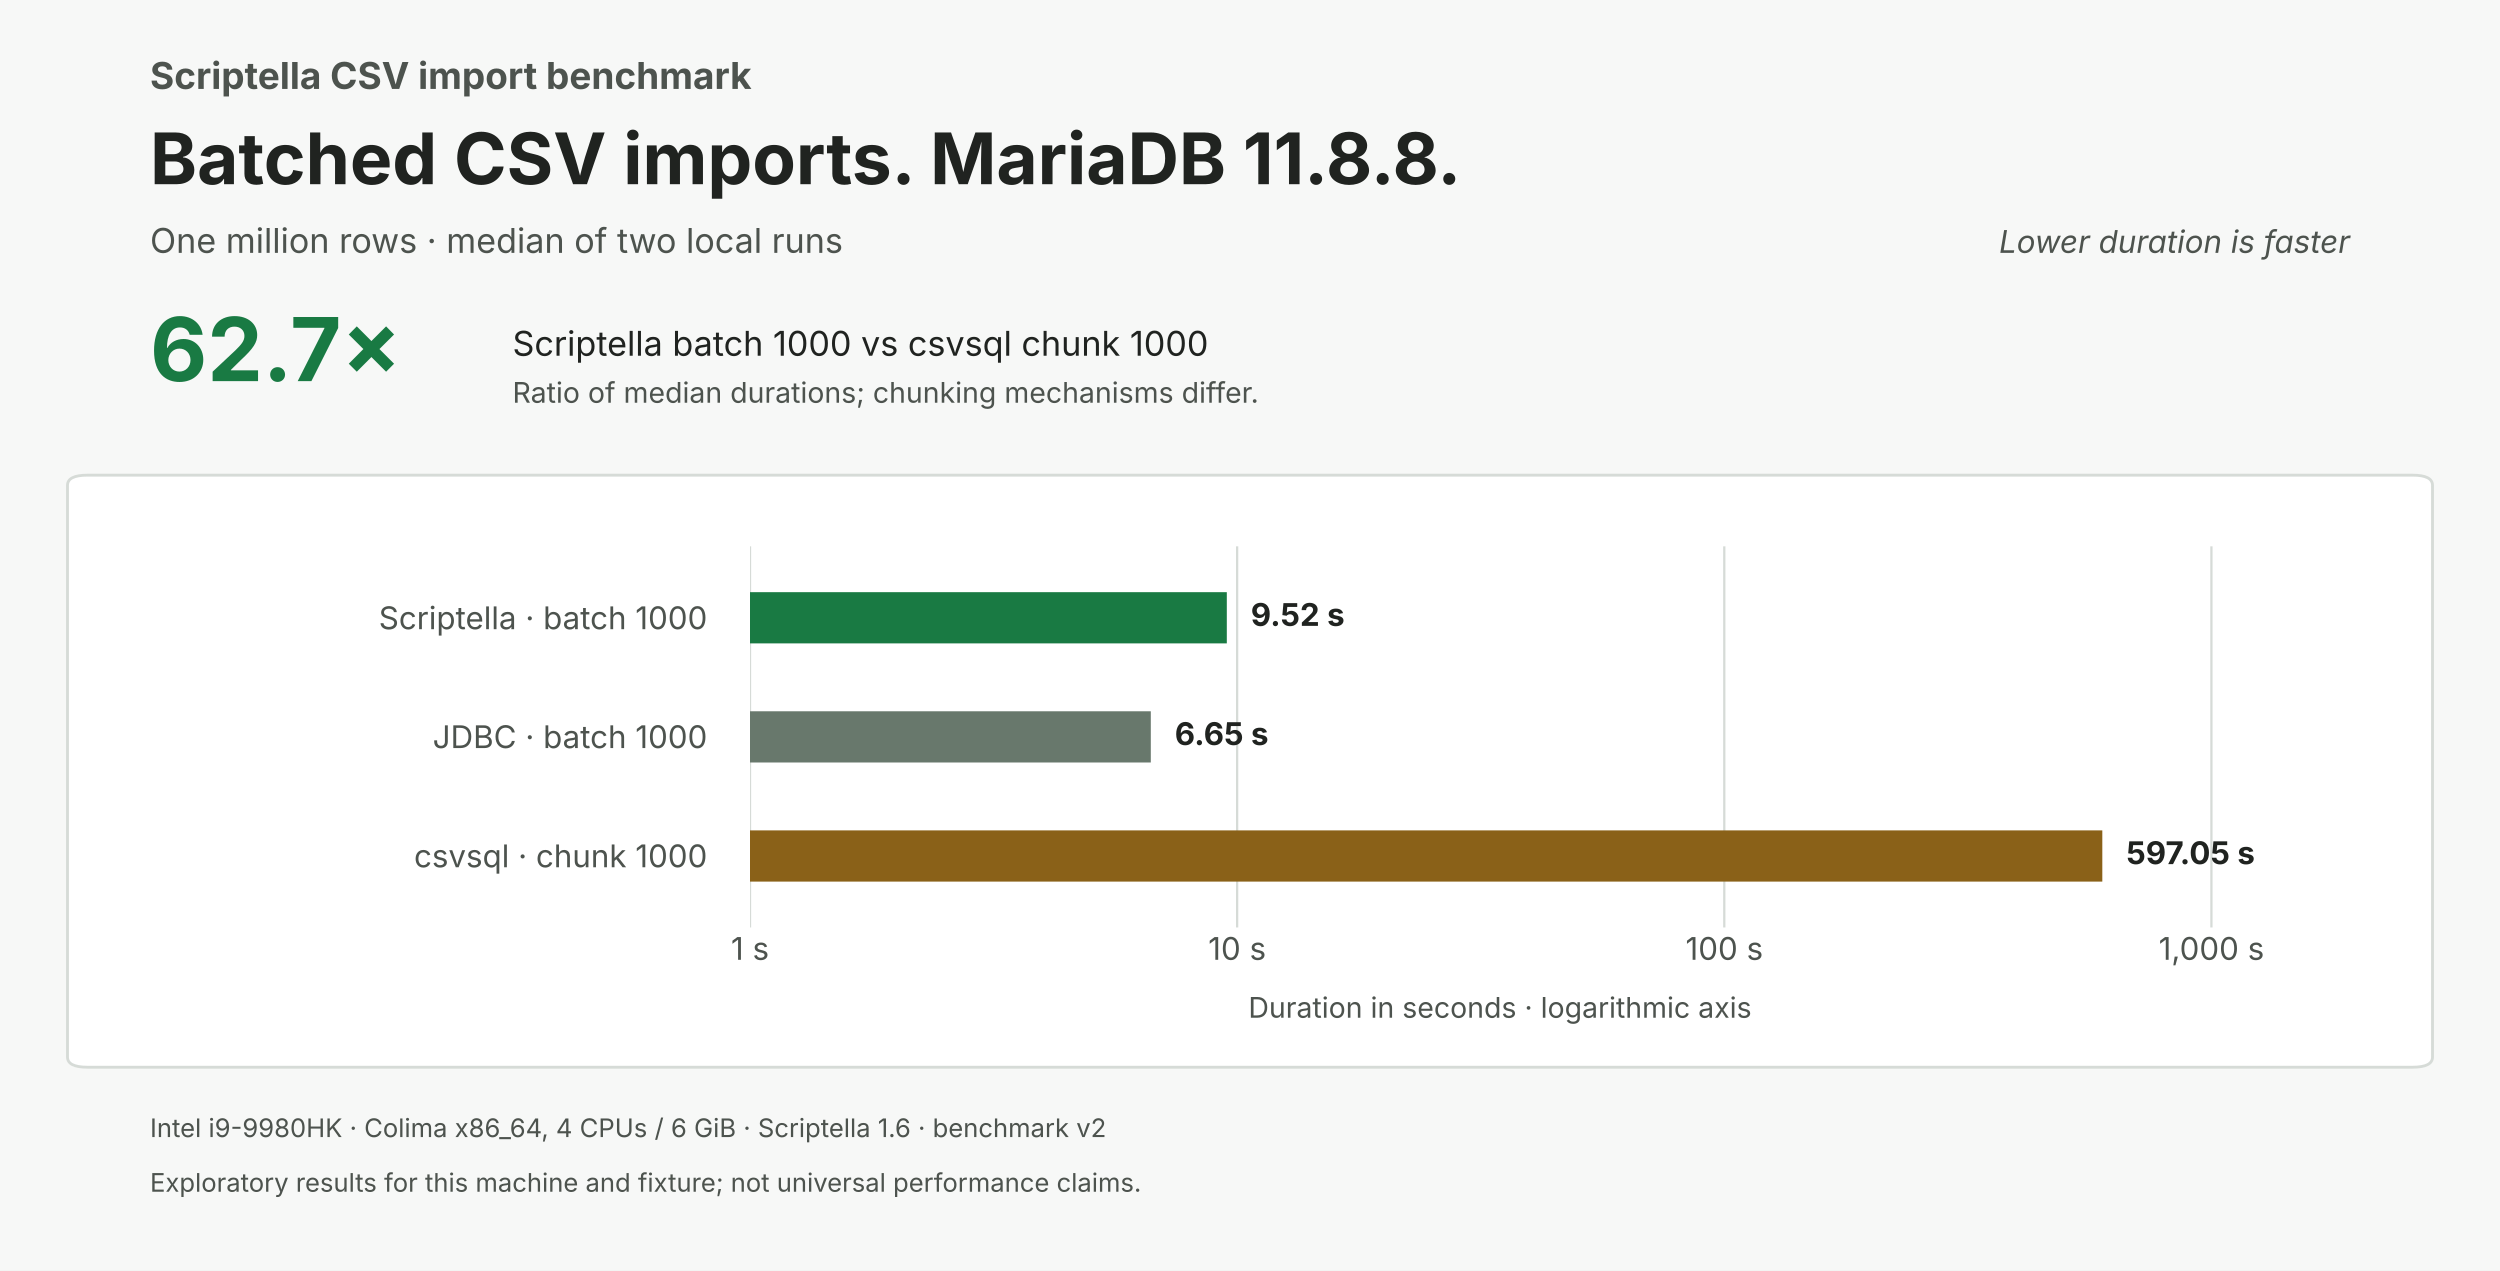
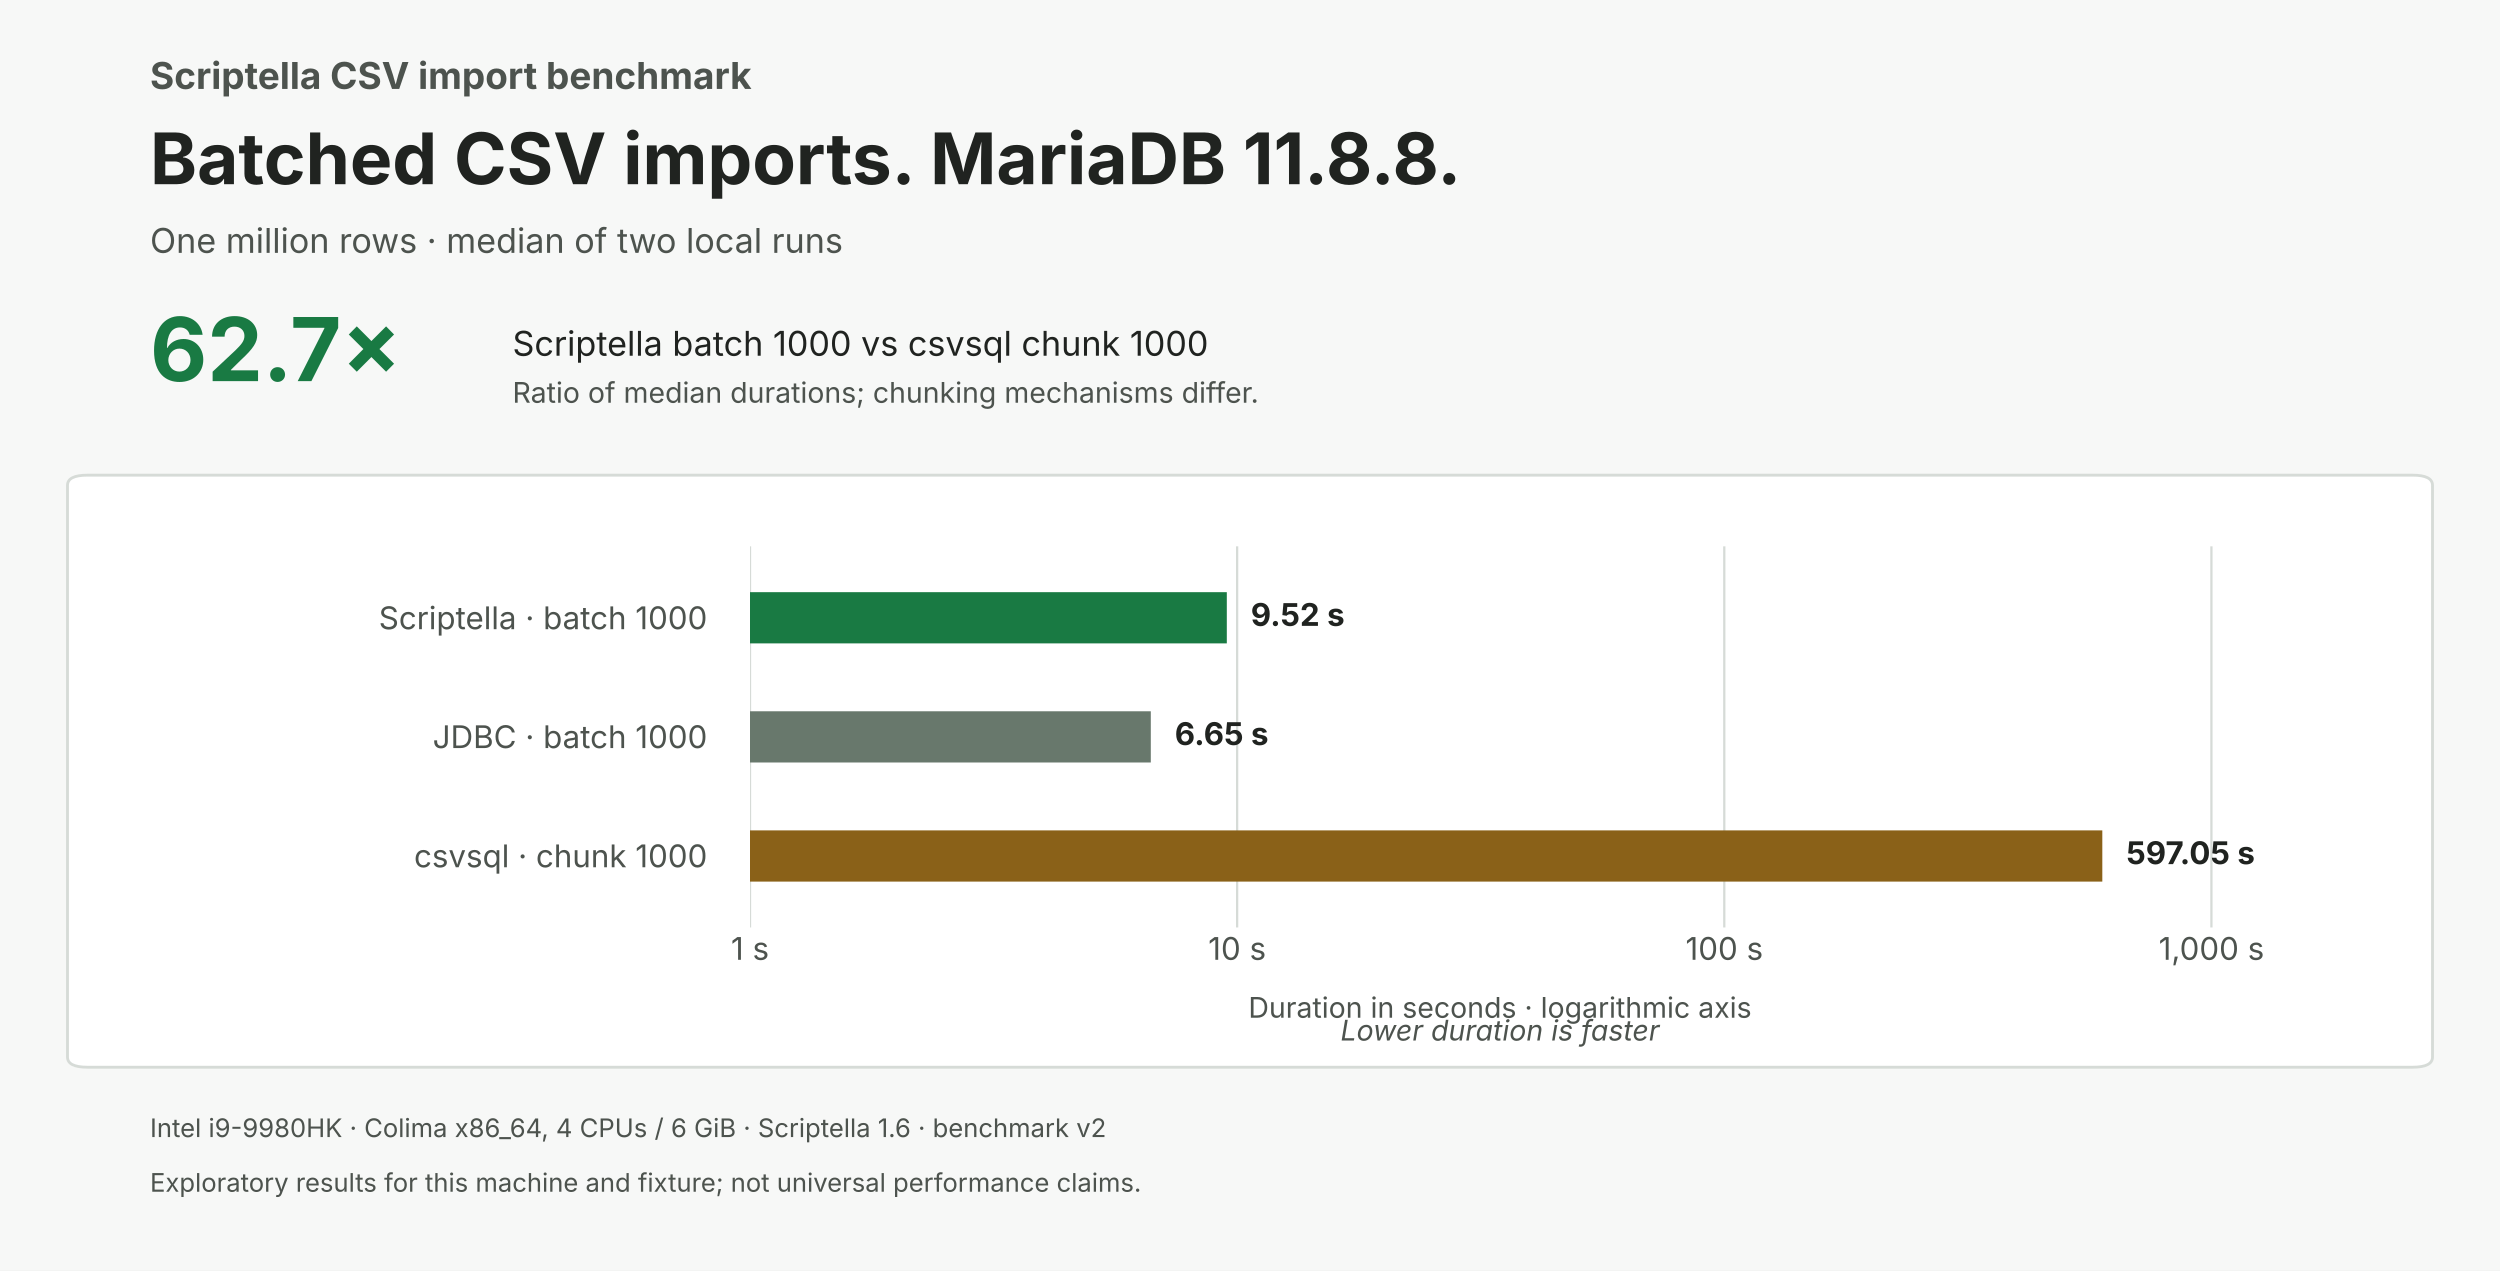
<svg xmlns="http://www.w3.org/2000/svg" viewBox="0 0 878.4 446.4" version="1.1" role="img" aria-labelledby="chart-title chart-desc">
  <defs>
    <style type="text/css">*{stroke-linejoin: round; stroke-linecap: butt}</style>
  </defs>
  <g id="figure_1">
    <g id="patch_1">
      <path d="M 0 446.4  L 878.4 446.4  L 878.4 0  L 0 0  z " style="fill: #f7f8f7" />
    </g>
    <g id="patch_2">
      <path d="M 30.744 374.976  L 847.656 374.976  Q 854.683 374.976 854.683 371.405  L 854.683 170.525  Q 854.683 166.954 847.656 166.954  L 30.744 166.954  Q 23.717 166.954 23.717 170.525  L 23.717 371.405  Q 23.717 374.976 30.744 374.976  z " style="fill: #ffffff; stroke: #d6dbd7; stroke-linejoin: miter" />
    </g>
    <g id="axes_1">
      <g id="patch_3">
        <path d="M 263.52 325.872  L 790.56 325.872  L 790.56 191.952  L 263.52 191.952  z " style="fill: #ffffff" />
      </g>
      <g id="matplotlib.axis_1">
        <g id="xtick_1">
          <g id="line2d_1">
-             <path d="M 263.52 325.872  L 263.52 191.952  " clip-path="url(#p3958276224)" style="fill: none; stroke: #d6dbd7; stroke-width: 0.8; stroke-linecap: square" />
+             <path d="M 263.52 325.872  L 263.52 191.952  " clip-path="url(#p9d8f33f335)" style="fill: none; stroke: #d6dbd7; stroke-width: 0.8; stroke-linecap: square" />
          </g>
          <g id="line2d_2" />
          <g id="text_1">
            <text style="font-size: 11px; font-family: system-ui, -apple-system, BlinkMacSystemFont, &quot;Segoe UI&quot;, sans-serif; text-anchor: middle; fill: #4d534e" x="263.52" y="337.246" transform="rotate(-0 263.52 337.2456)">1 s</text>
          </g>
        </g>
        <g id="xtick_2">
          <g id="line2d_3">
-             <path d="M 434.682 325.872  L 434.682 191.952  " clip-path="url(#p3958276224)" style="fill: none; stroke: #d6dbd7; stroke-width: 0.8; stroke-linecap: square" />
+             <path d="M 434.682 325.872  L 434.682 191.952  " clip-path="url(#p9d8f33f335)" style="fill: none; stroke: #d6dbd7; stroke-width: 0.8; stroke-linecap: square" />
          </g>
          <g id="line2d_4" />
          <g id="text_2">
            <text style="font-size: 11px; font-family: system-ui, -apple-system, BlinkMacSystemFont, &quot;Segoe UI&quot;, sans-serif; text-anchor: middle; fill: #4d534e" x="434.682" y="337.246" transform="rotate(-0 434.6824 337.2456)">10 s</text>
          </g>
        </g>
        <g id="xtick_3">
          <g id="line2d_5">
-             <path d="M 605.845 325.872  L 605.845 191.952  " clip-path="url(#p3958276224)" style="fill: none; stroke: #d6dbd7; stroke-width: 0.8; stroke-linecap: square" />
+             <path d="M 605.845 325.872  L 605.845 191.952  " clip-path="url(#p9d8f33f335)" style="fill: none; stroke: #d6dbd7; stroke-width: 0.8; stroke-linecap: square" />
          </g>
          <g id="line2d_6" />
          <g id="text_3">
            <text style="font-size: 11px; font-family: system-ui, -apple-system, BlinkMacSystemFont, &quot;Segoe UI&quot;, sans-serif; text-anchor: middle; fill: #4d534e" x="605.845" y="337.246" transform="rotate(-0 605.8448 337.2456)">100 s</text>
          </g>
        </g>
        <g id="xtick_4">
          <g id="line2d_7">
-             <path d="M 777.007 325.872  L 777.007 191.952  " clip-path="url(#p3958276224)" style="fill: none; stroke: #d6dbd7; stroke-width: 0.8; stroke-linecap: square" />
+             <path d="M 777.007 325.872  L 777.007 191.952  " clip-path="url(#p9d8f33f335)" style="fill: none; stroke: #d6dbd7; stroke-width: 0.8; stroke-linecap: square" />
          </g>
          <g id="line2d_8" />
          <g id="text_4">
            <text style="font-size: 11px; font-family: system-ui, -apple-system, BlinkMacSystemFont, &quot;Segoe UI&quot;, sans-serif; text-anchor: middle; fill: #4d534e" x="777.007" y="337.246" transform="rotate(-0 777.0071 337.2456)">1,000 s</text>
          </g>
        </g>
        <g id="text_5">
          <text style="font-size: 10px; font-family: system-ui, -apple-system, BlinkMacSystemFont, &quot;Segoe UI&quot;, sans-serif; text-anchor: middle; fill: #4d534e" x="527.04" y="357.59" transform="rotate(-0 527.04 357.5897)">Duration in seconds · logarithmic axis</text>
        </g>
      </g>
      <g id="matplotlib.axis_2">
        <g id="ytick_1">
          <g id="line2d_9" />
          <g id="text_6">
            <text style="font-size: 11px; font-family: system-ui, -apple-system, BlinkMacSystemFont, &quot;Segoe UI&quot;, sans-serif; text-anchor: end; fill: #4d534e" x="248.52" y="221.066" transform="rotate(-0 248.52 221.0658)">Scriptella · batch 1000</text>
          </g>
        </g>
        <g id="ytick_2">
          <g id="line2d_10" />
          <g id="text_7">
            <text style="font-size: 11px; font-family: system-ui, -apple-system, BlinkMacSystemFont, &quot;Segoe UI&quot;, sans-serif; text-anchor: end; fill: #4d534e" x="248.52" y="262.849" transform="rotate(-0 248.52 262.8488)">JDBC · batch 1000</text>
          </g>
        </g>
        <g id="ytick_3">
          <g id="line2d_11" />
          <g id="text_8">
            <text style="font-size: 11px; font-family: system-ui, -apple-system, BlinkMacSystemFont, &quot;Segoe UI&quot;, sans-serif; text-anchor: end; fill: #4d534e" x="248.52" y="304.715" transform="rotate(-0 248.52 304.7151)">csvsql · chunk 1000</text>
          </g>
        </g>
      </g>
      <g id="patch_4">
-         <path d="M 263.52 208.064  L 431.051 208.064  L 431.051 226.06  L 263.52 226.06  z " clip-path="url(#p3958276224)" style="fill: #197a43" />
+         <path d="M 263.52 208.064  L 431.051 208.064  L 431.051 226.06  L 263.52 226.06  z " clip-path="url(#p9d8f33f335)" style="fill: #197a43" />
      </g>
      <g id="text_9">
        <text style="font-weight: 700; font-size: 11px; font-family: system-ui, -apple-system, BlinkMacSystemFont, &quot;Segoe UI&quot;, sans-serif; text-anchor: start; fill: #202320" x="439.475" y="219.913" transform="rotate(-0 439.4749 219.9134)">9.52 s</text>
      </g>
      <g id="patch_5">
-         <path d="M 263.52 249.914  L 404.346 249.914  L 404.346 267.91  L 263.52 267.91  z " clip-path="url(#p3958276224)" style="fill: #68786c" />
+         <path d="M 263.52 249.914  L 404.346 249.914  L 404.346 267.91  L 263.52 267.91  z " clip-path="url(#p9d8f33f335)" style="fill: #68786c" />
      </g>
      <g id="text_10">
        <text style="font-weight: 700; font-size: 11px; font-family: system-ui, -apple-system, BlinkMacSystemFont, &quot;Segoe UI&quot;, sans-serif; text-anchor: start; fill: #202320" x="412.77" y="261.763" transform="rotate(-0 412.7703 261.7634)">6.65 s</text>
      </g>
      <g id="patch_6">
-         <path d="M 263.52 291.764  L 738.669 291.764  L 738.669 309.76  L 263.52 309.76  z " clip-path="url(#p3958276224)" style="fill: #8a6118" />
+         <path d="M 263.52 291.764  L 738.669 291.764  L 738.669 309.76  L 263.52 309.76  z " clip-path="url(#p9d8f33f335)" style="fill: #8a6118" />
      </g>
      <g id="text_11">
        <text style="font-weight: 700; font-size: 11px; font-family: system-ui, -apple-system, BlinkMacSystemFont, &quot;Segoe UI&quot;, sans-serif; text-anchor: start; fill: #202320" x="747.093" y="303.613" transform="rotate(-0 747.0933 303.6134)">597.05 s</text>
      </g>
    </g>
    <g id="text_12">
      <text style="font-weight: 700; font-size: 13px; font-family: system-ui, -apple-system, BlinkMacSystemFont, &quot;Segoe UI&quot;, sans-serif; text-anchor: start; fill: #4d534e" x="52.704" y="31.248" transform="rotate(-0 52.704 31.248)">Scriptella CSV import benchmark</text>
    </g>
    <g id="text_13">
      <text style="font-weight: 700; font-size: 25px; font-family: system-ui, -apple-system, BlinkMacSystemFont, &quot;Segoe UI&quot;, sans-serif; text-anchor: start; fill: #202320" x="52.704" y="64.728" transform="rotate(-0 52.704 64.728)">Batched CSV imports. MariaDB 11.8.8.</text>
    </g>
    <g id="text_14">
      <text style="font-size: 12px; font-family: system-ui, -apple-system, BlinkMacSystemFont, &quot;Segoe UI&quot;, sans-serif; text-anchor: start; fill: #4d534e" x="52.704" y="88.834" transform="rotate(-0 52.704 88.8336)">One million rows · median of two local runs</text>
    </g>
    <g id="text_15">
-       <text style="font-style: italic; font-size: 11px; font-family: system-ui, -apple-system, BlinkMacSystemFont, &quot;Segoe UI&quot;, sans-serif; text-anchor: end; fill: #4d534e" x="825.696" y="88.834" transform="rotate(-0 825.696 88.8336)">Lower duration is faster</text>
+       <text style="font-weight: 700; font-size: 31px; font-family: system-ui, -apple-system, BlinkMacSystemFont, &quot;Segoe UI&quot;, sans-serif; text-anchor: start; fill: #197a43" x="52.704" y="133.92" transform="rotate(-0 52.704 133.92)">62.7×</text>
    </g>
    <g id="text_16">
-       <text style="font-weight: 700; font-size: 31px; font-family: system-ui, -apple-system, BlinkMacSystemFont, &quot;Segoe UI&quot;, sans-serif; text-anchor: start; fill: #197a43" x="52.704" y="133.92" transform="rotate(-0 52.704 133.92)">62.7×</text>
+       <text style="font-size: 12px; font-family: system-ui, -apple-system, BlinkMacSystemFont, &quot;Segoe UI&quot;, sans-serif; text-anchor: start; fill: #202320" x="180.072" y="124.992" transform="rotate(-0 180.072 124.992)">Scriptella batch 1000 vs csvsql chunk 1000</text>
    </g>
    <g id="text_17">
-       <text style="font-size: 12px; font-family: system-ui, -apple-system, BlinkMacSystemFont, &quot;Segoe UI&quot;, sans-serif; text-anchor: start; fill: #202320" x="180.072" y="124.992" transform="rotate(-0 180.072 124.992)">Scriptella batch 1000 vs csvsql chunk 1000</text>
+       <text style="font-size: 10px; font-family: system-ui, -apple-system, BlinkMacSystemFont, &quot;Segoe UI&quot;, sans-serif; text-anchor: start; fill: #4d534e" x="180.072" y="141.509" transform="rotate(-0 180.072 141.5088)">Ratio of median durations; chunking mechanisms differ.</text>
    </g>
    <g id="text_18">
-       <text style="font-size: 10px; font-family: system-ui, -apple-system, BlinkMacSystemFont, &quot;Segoe UI&quot;, sans-serif; text-anchor: start; fill: #4d534e" x="180.072" y="141.509" transform="rotate(-0 180.072 141.5088)">Ratio of median durations; chunking mechanisms differ.</text>
+       <text style="font-style: italic; font-size: 10px; font-family: system-ui, -apple-system, BlinkMacSystemFont, &quot;Segoe UI&quot;, sans-serif; text-anchor: middle; fill: #4d534e" x="527.04" y="365.602" transform="rotate(-0 527.04 365.6016)">Lower duration is faster</text>
    </g>
    <g id="text_19">
      <text style="font-size: 9px; font-family: system-ui, -apple-system, BlinkMacSystemFont, &quot;Segoe UI&quot;, sans-serif; text-anchor: start; fill: #4d534e" x="52.704" y="399.528" transform="rotate(-0 52.704 399.528)">Intel i9-9980HK · Colima x86_64, 4 CPUs / 6 GiB · Scriptella 1.6 · benchmark v2</text>
    </g>
    <g id="text_20">
      <text style="font-size: 9px; font-family: system-ui, -apple-system, BlinkMacSystemFont, &quot;Segoe UI&quot;, sans-serif; text-anchor: start; fill: #4d534e" x="52.704" y="418.723" transform="rotate(-0 52.704 418.7232)">Exploratory results for this machine and fixture; not universal performance claims.</text>
    </g>
  </g>
  <defs>
-     <clipPath id="p3958276224">
+     <clipPath id="p9d8f33f335">
      <rect x="263.52" y="191.952" width="527.04" height="133.92" />
    </clipPath>
  </defs>
</svg>
